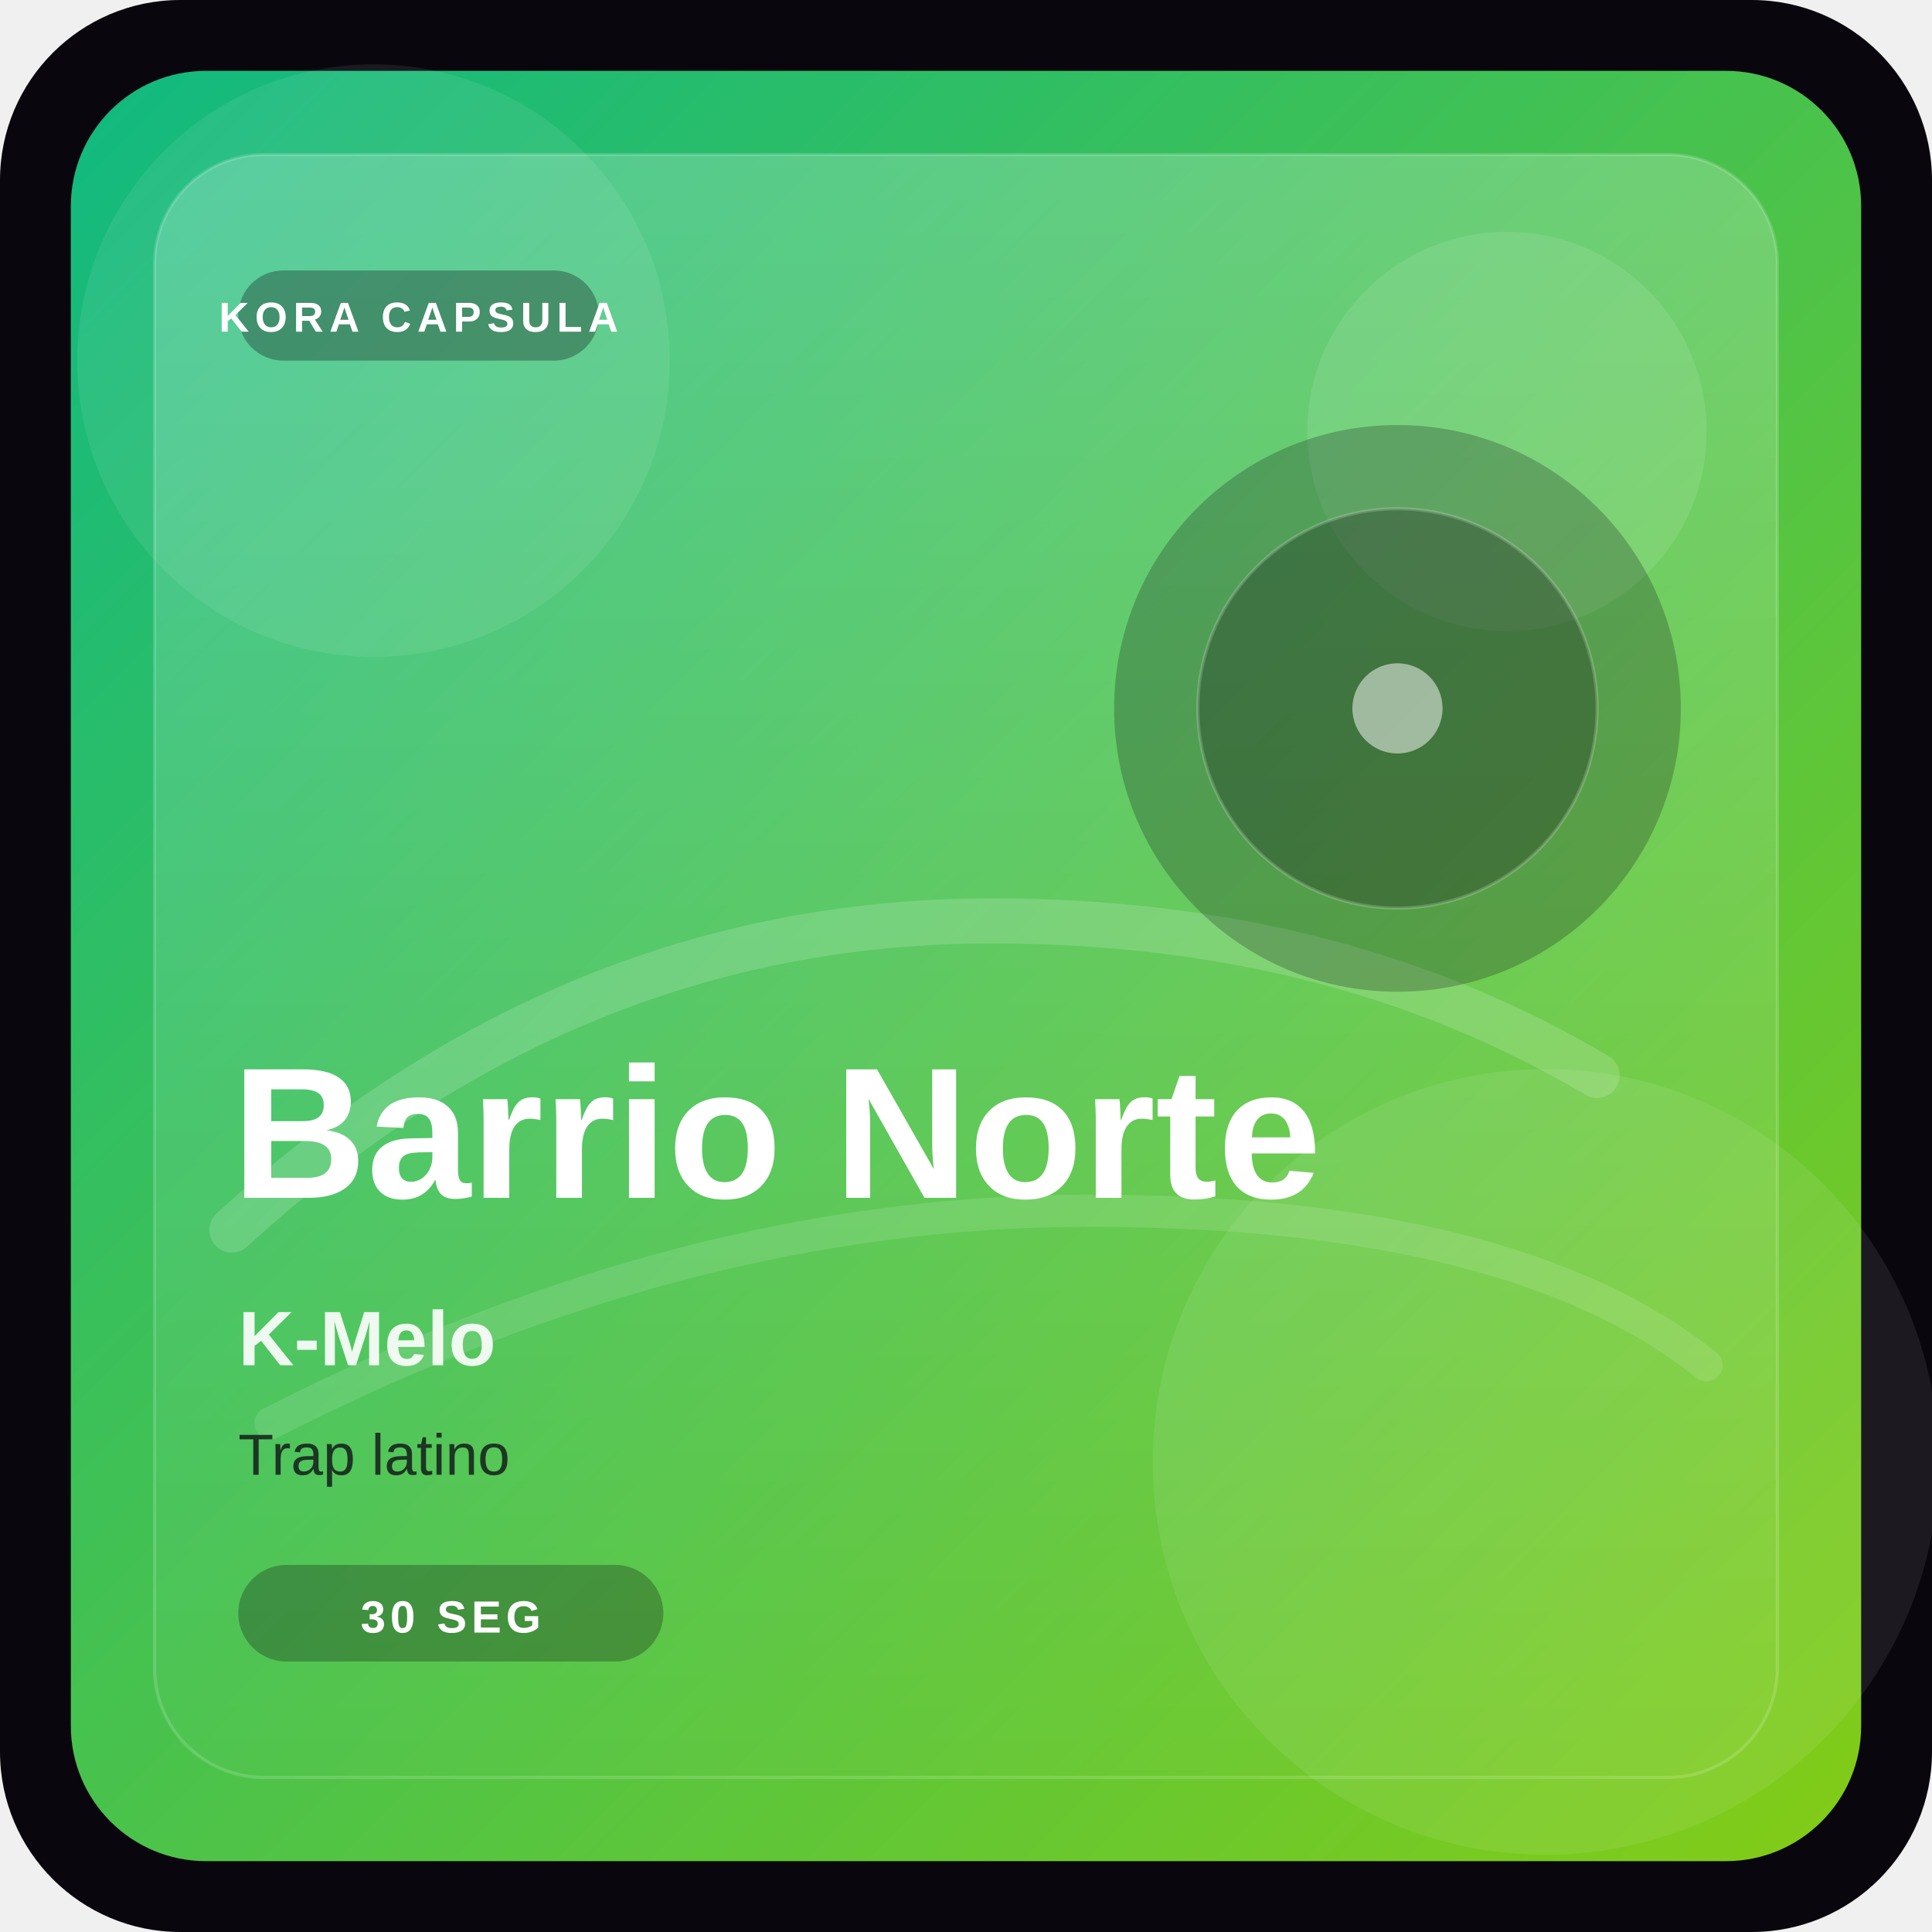
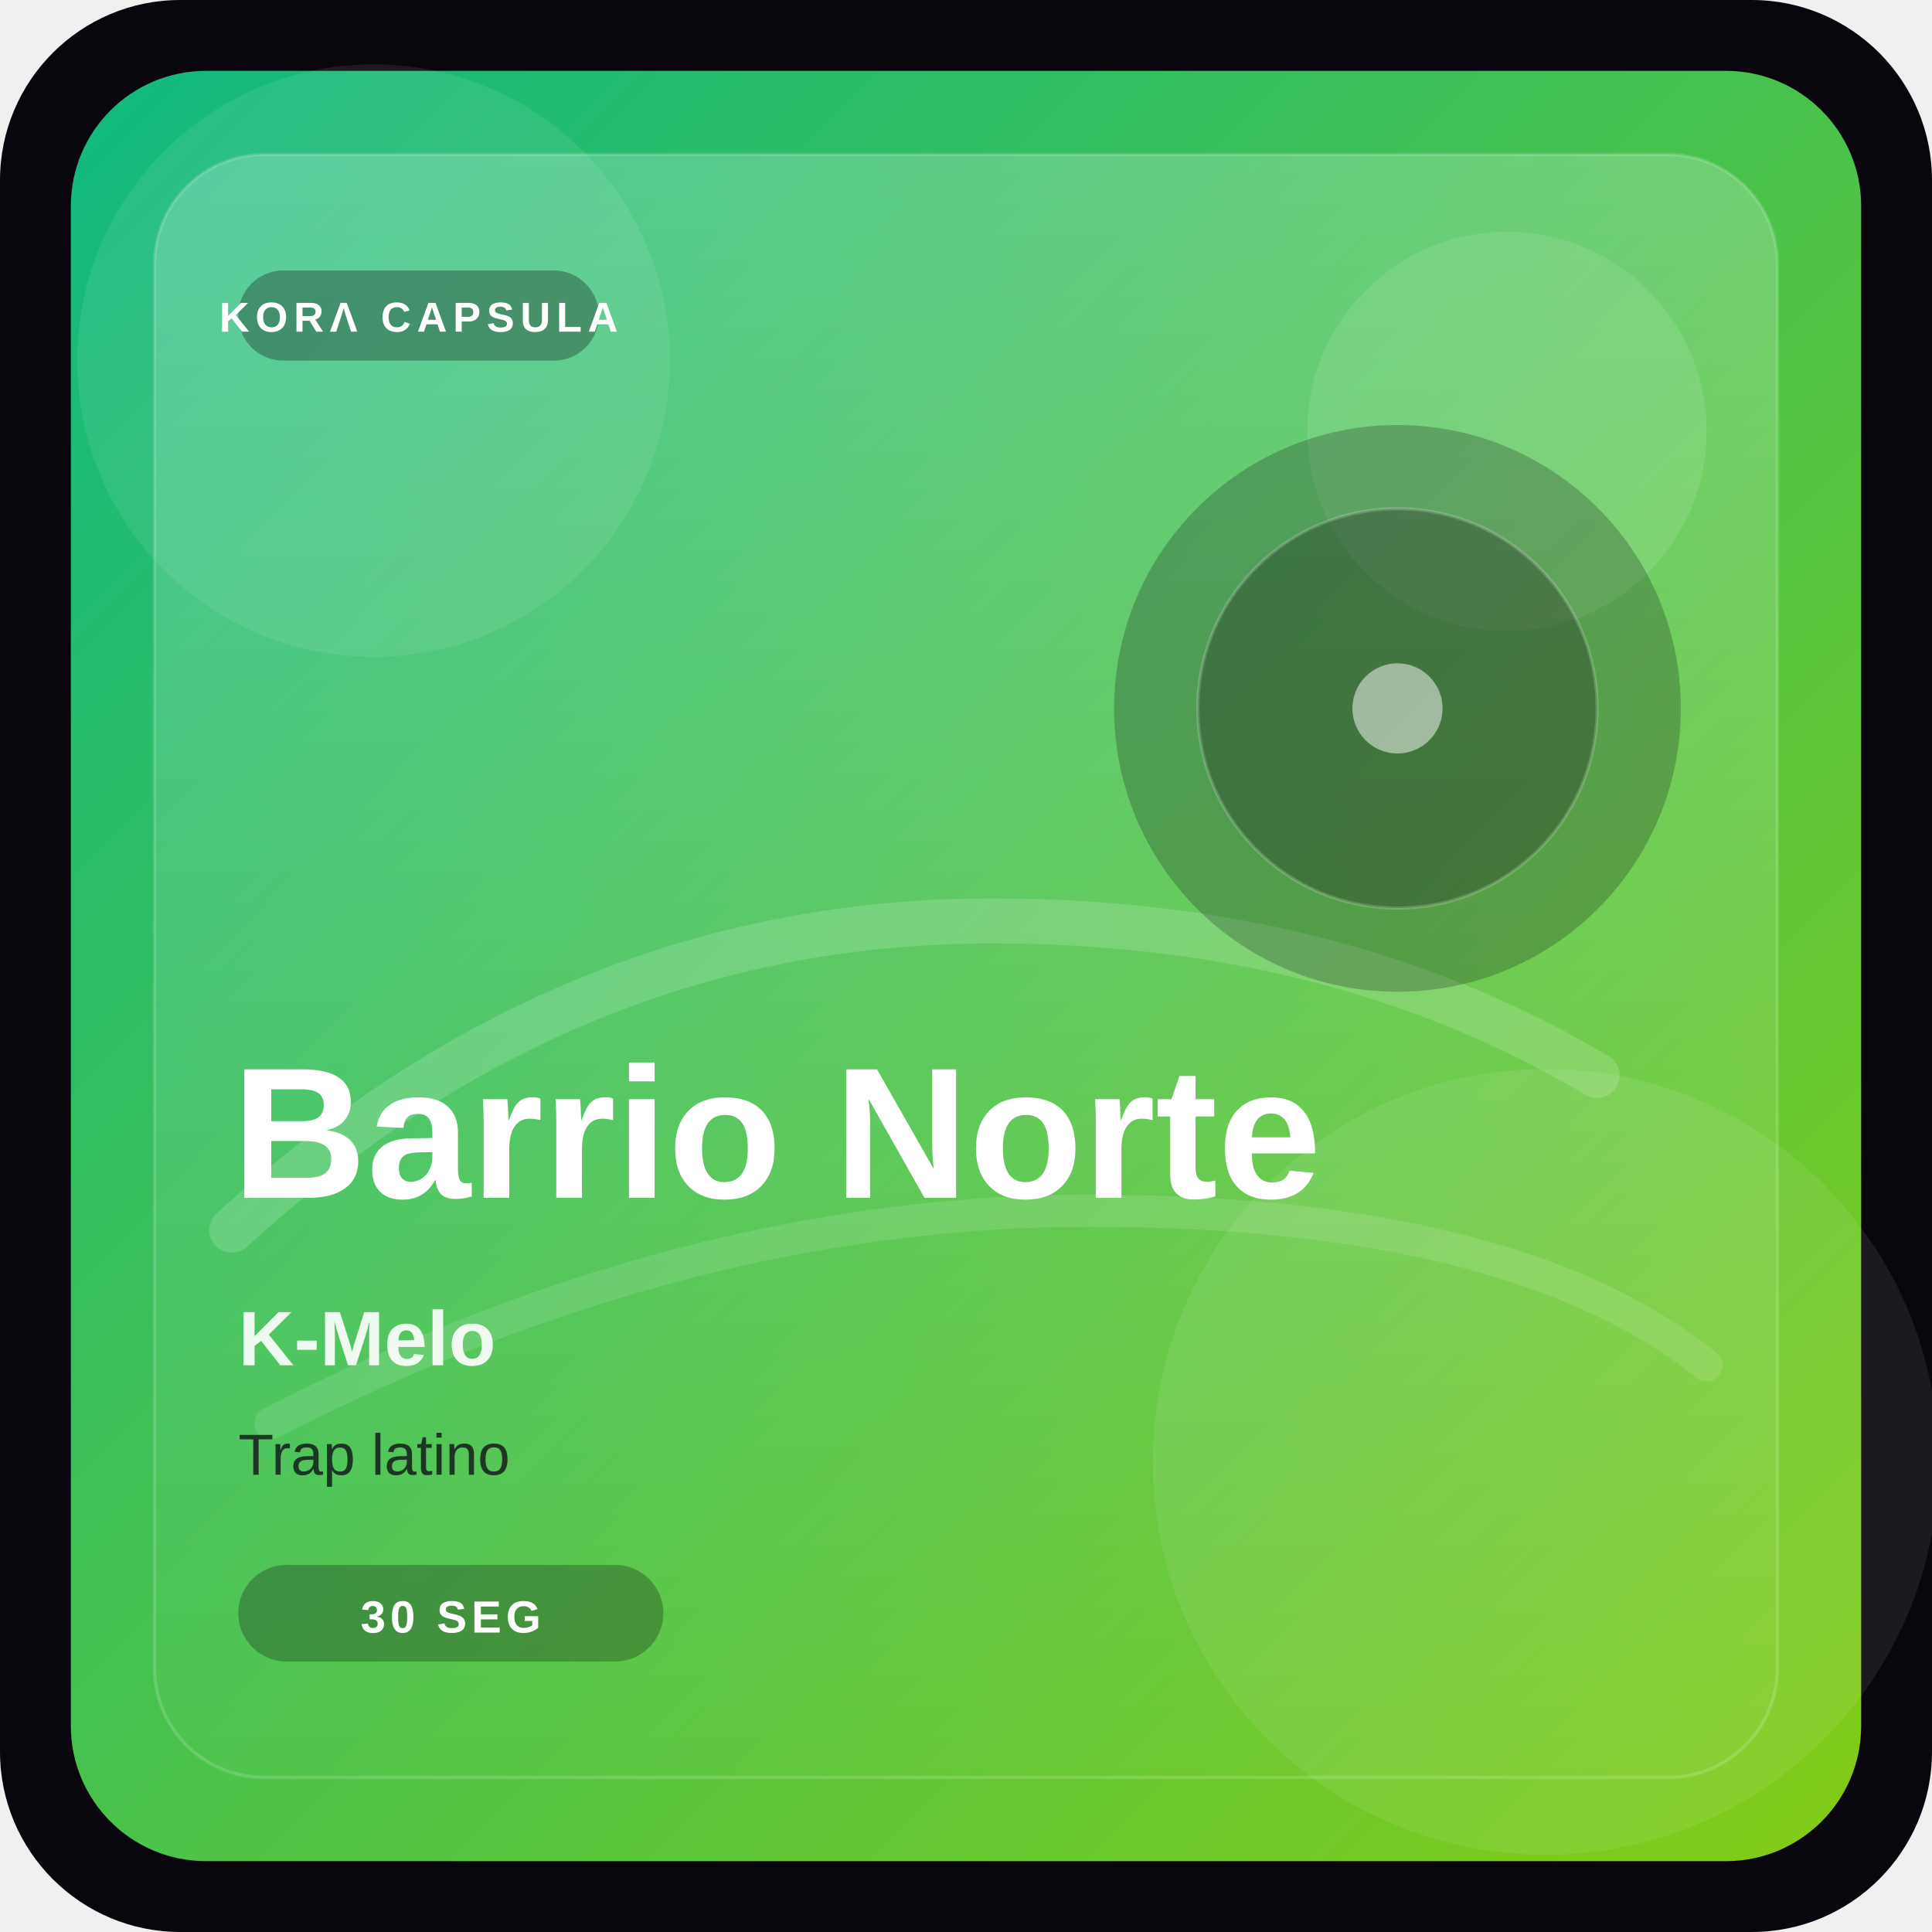
<svg xmlns="http://www.w3.org/2000/svg" viewBox="0 0 600 600" role="img" aria-label="Barrio Norte de K-Melo">
  <defs>
    <linearGradient id="bg" x1="0" y1="0" x2="1" y2="1">
      <stop offset="0%" stop-color="#10b981" />
      <stop offset="100%" stop-color="#84cc16" />
    </linearGradient>
    <linearGradient id="glass" x1="0" y1="0" x2="0" y2="1">
      <stop offset="0%" stop-color="#ffffff" stop-opacity="0.22" />
      <stop offset="100%" stop-color="#ffffff" stop-opacity="0.02" />
    </linearGradient>
  </defs>
  <rect width="600" height="600" rx="56" fill="#09070d" />
  <rect x="22" y="22" width="556" height="556" rx="42" fill="url(#bg)" />
  <circle cx="116" cy="112" r="92" fill="#ffffff" fill-opacity="0.08" />
  <circle cx="468" cy="134" r="62" fill="#ffffff" fill-opacity="0.10" />
  <circle cx="480" cy="454" r="122" fill="#ffffff" fill-opacity="0.08" />
  <path d="M72 382c70-64 148-96 236-96 72 0 134 16 188 48" fill="none" stroke="#ffffff" stroke-opacity="0.16" stroke-width="14" stroke-linecap="round" />
  <path d="M84 442c86-44 170-66 254-66 88 0 152 16 192 48" fill="none" stroke="#ffffff" stroke-opacity="0.12" stroke-width="10" stroke-linecap="round" />
  <rect x="48" y="48" width="504" height="504" rx="34" fill="url(#glass)" stroke="#ffffff" stroke-opacity="0.16" />
  <circle cx="434" cy="220" r="88" fill="#0f0d15" fill-opacity="0.24" />
  <circle cx="434" cy="220" r="62" fill="#0f0d15" fill-opacity="0.28" stroke="#ffffff" stroke-opacity="0.18" />
  <circle cx="434" cy="220" r="14" fill="#ffffff" fill-opacity="0.5" />
  <rect x="74" y="84" width="112" height="28" rx="14" fill="#0f0d15" fill-opacity="0.32" />
-   <text x="130" y="103" text-anchor="middle" font-family="Arial, Helvetica, sans-serif" font-size="13" font-weight="700" letter-spacing="1.8" fill="#ffffff">KORA CAPSULA</text>
+   <text x="130" y="103" text-anchor="middle" font-family="Arial, Helvetica, sans-serif" font-size="13" font-weight="700" letter-spacing="1.8" fill="#ffffff">KORΛ CAPSULA</text>
  <text x="72" y="372" font-family="Arial, Helvetica, sans-serif" font-size="58" font-weight="700" fill="#ffffff">Barrio Norte</text>
  <text x="74" y="424" font-family="Arial, Helvetica, sans-serif" font-size="24" font-weight="600" fill="#ffffff" fill-opacity="0.9">K-Melo</text>
  <text x="74" y="458" font-family="Arial, Helvetica, sans-serif" font-size="18" fill="#0f0d15" fill-opacity="0.78">Trap latino</text>
  <rect x="74" y="486" width="132" height="30" rx="15" fill="#0f0d15" fill-opacity="0.28" />
  <text x="140" y="507" text-anchor="middle" font-family="Arial, Helvetica, sans-serif" font-size="14" font-weight="700" letter-spacing="1.4" fill="#ffffff">30 SEG</text>
</svg>
